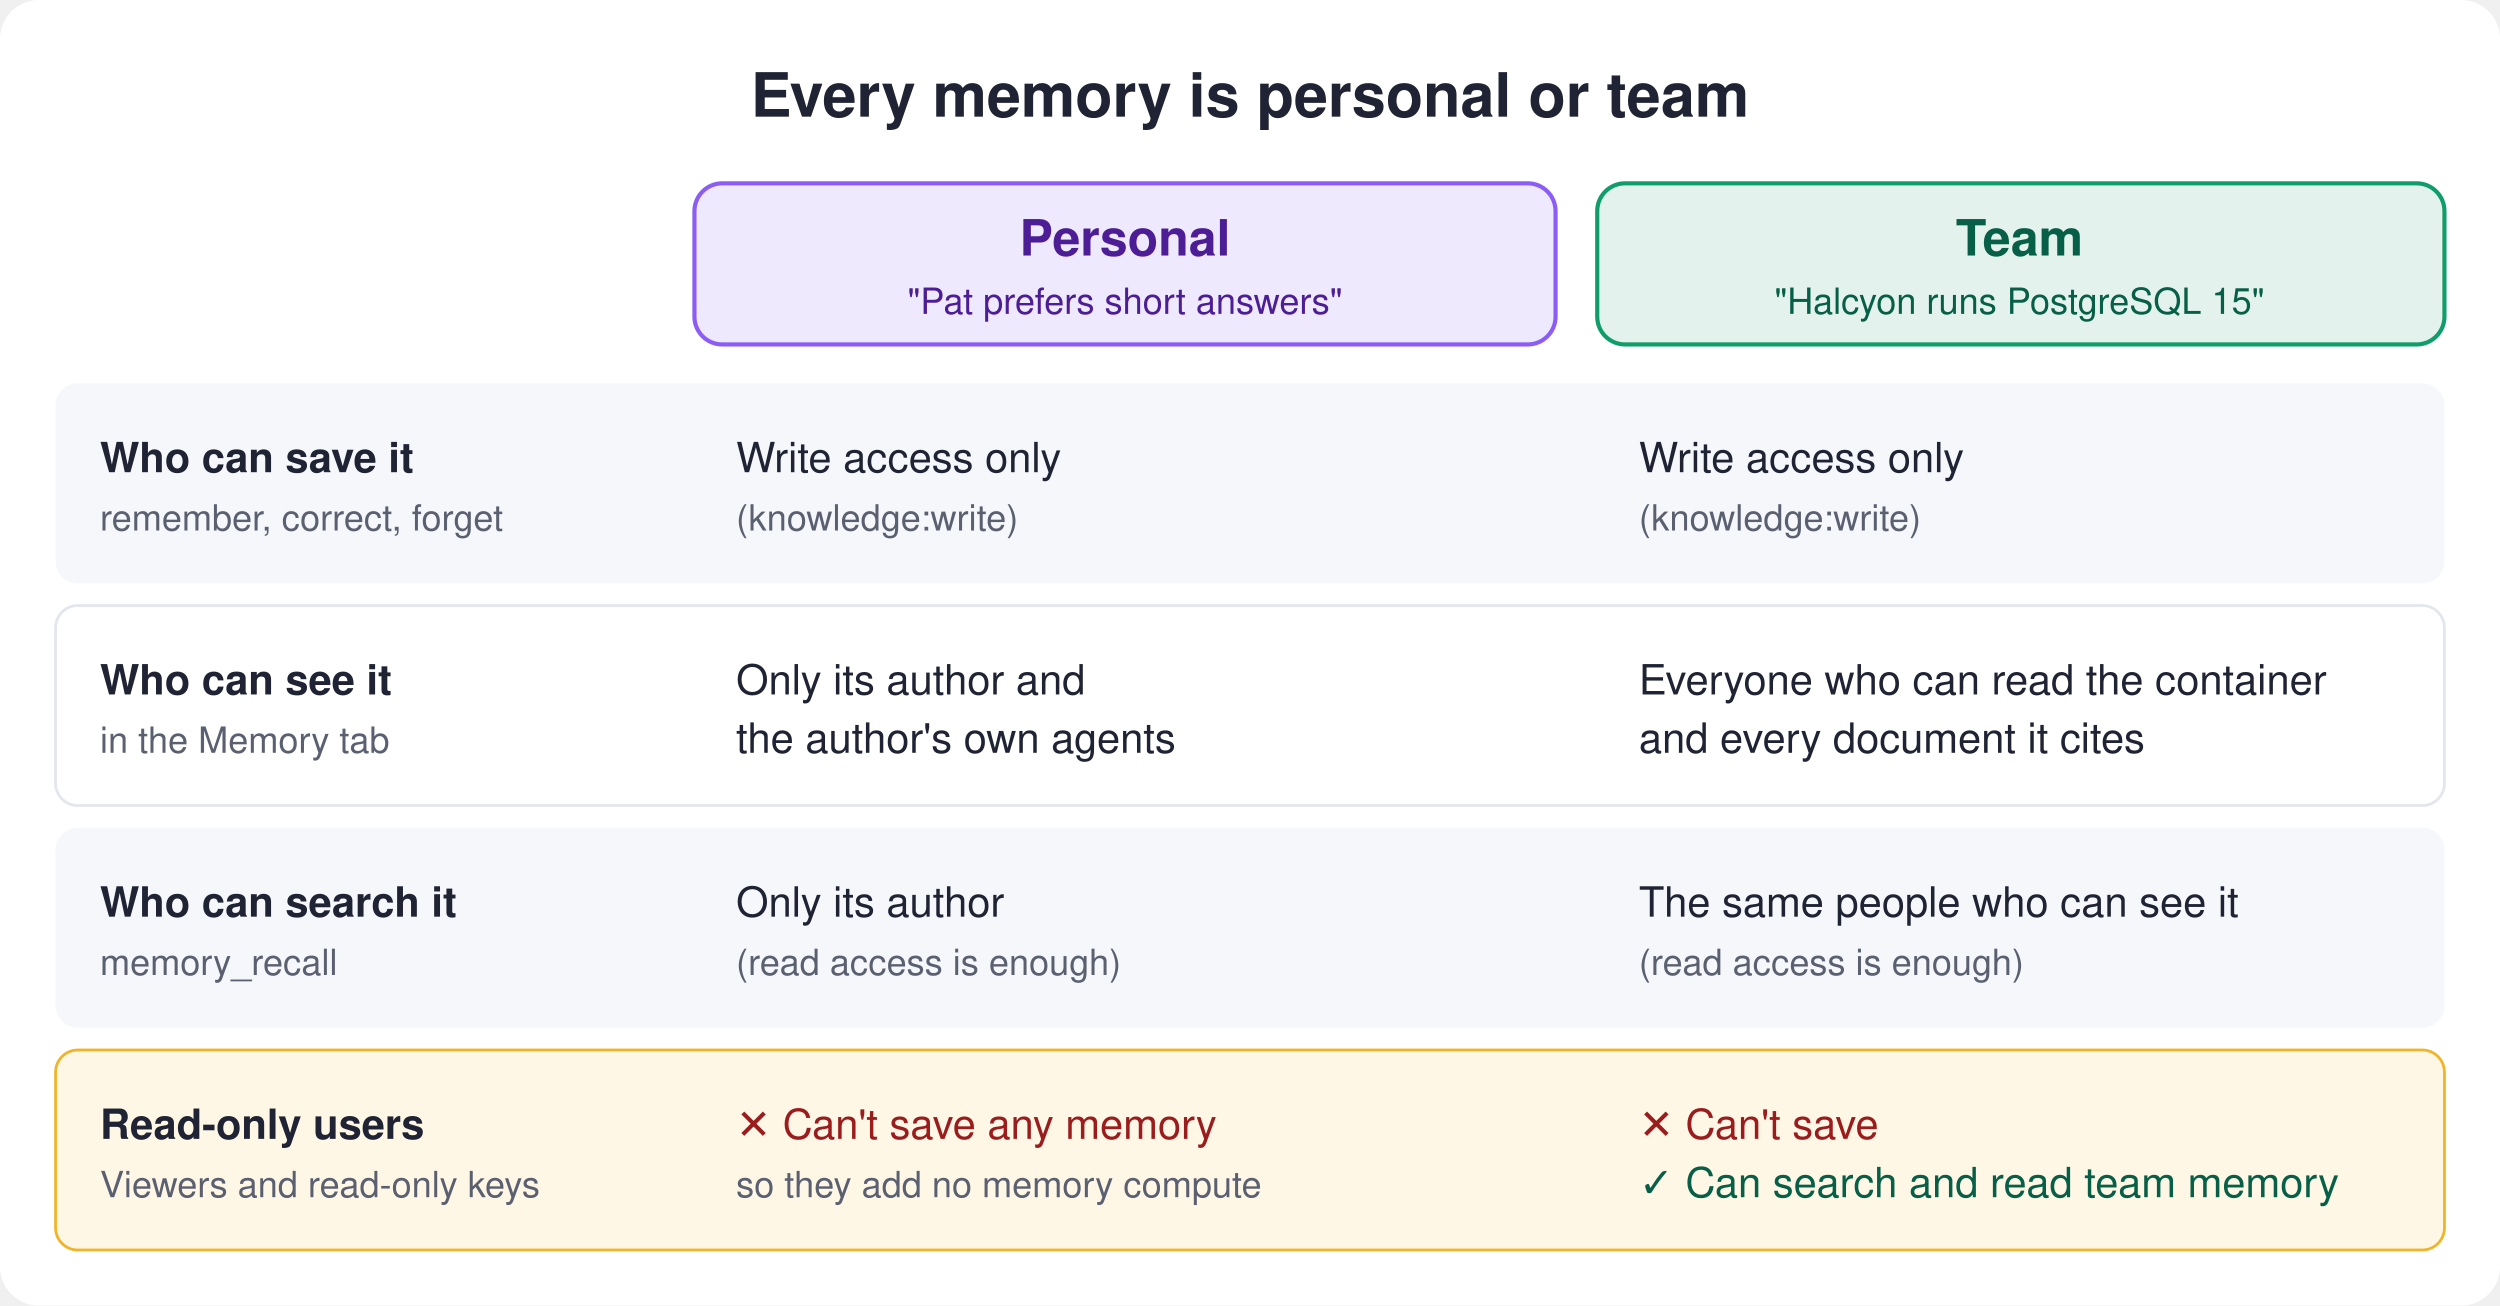
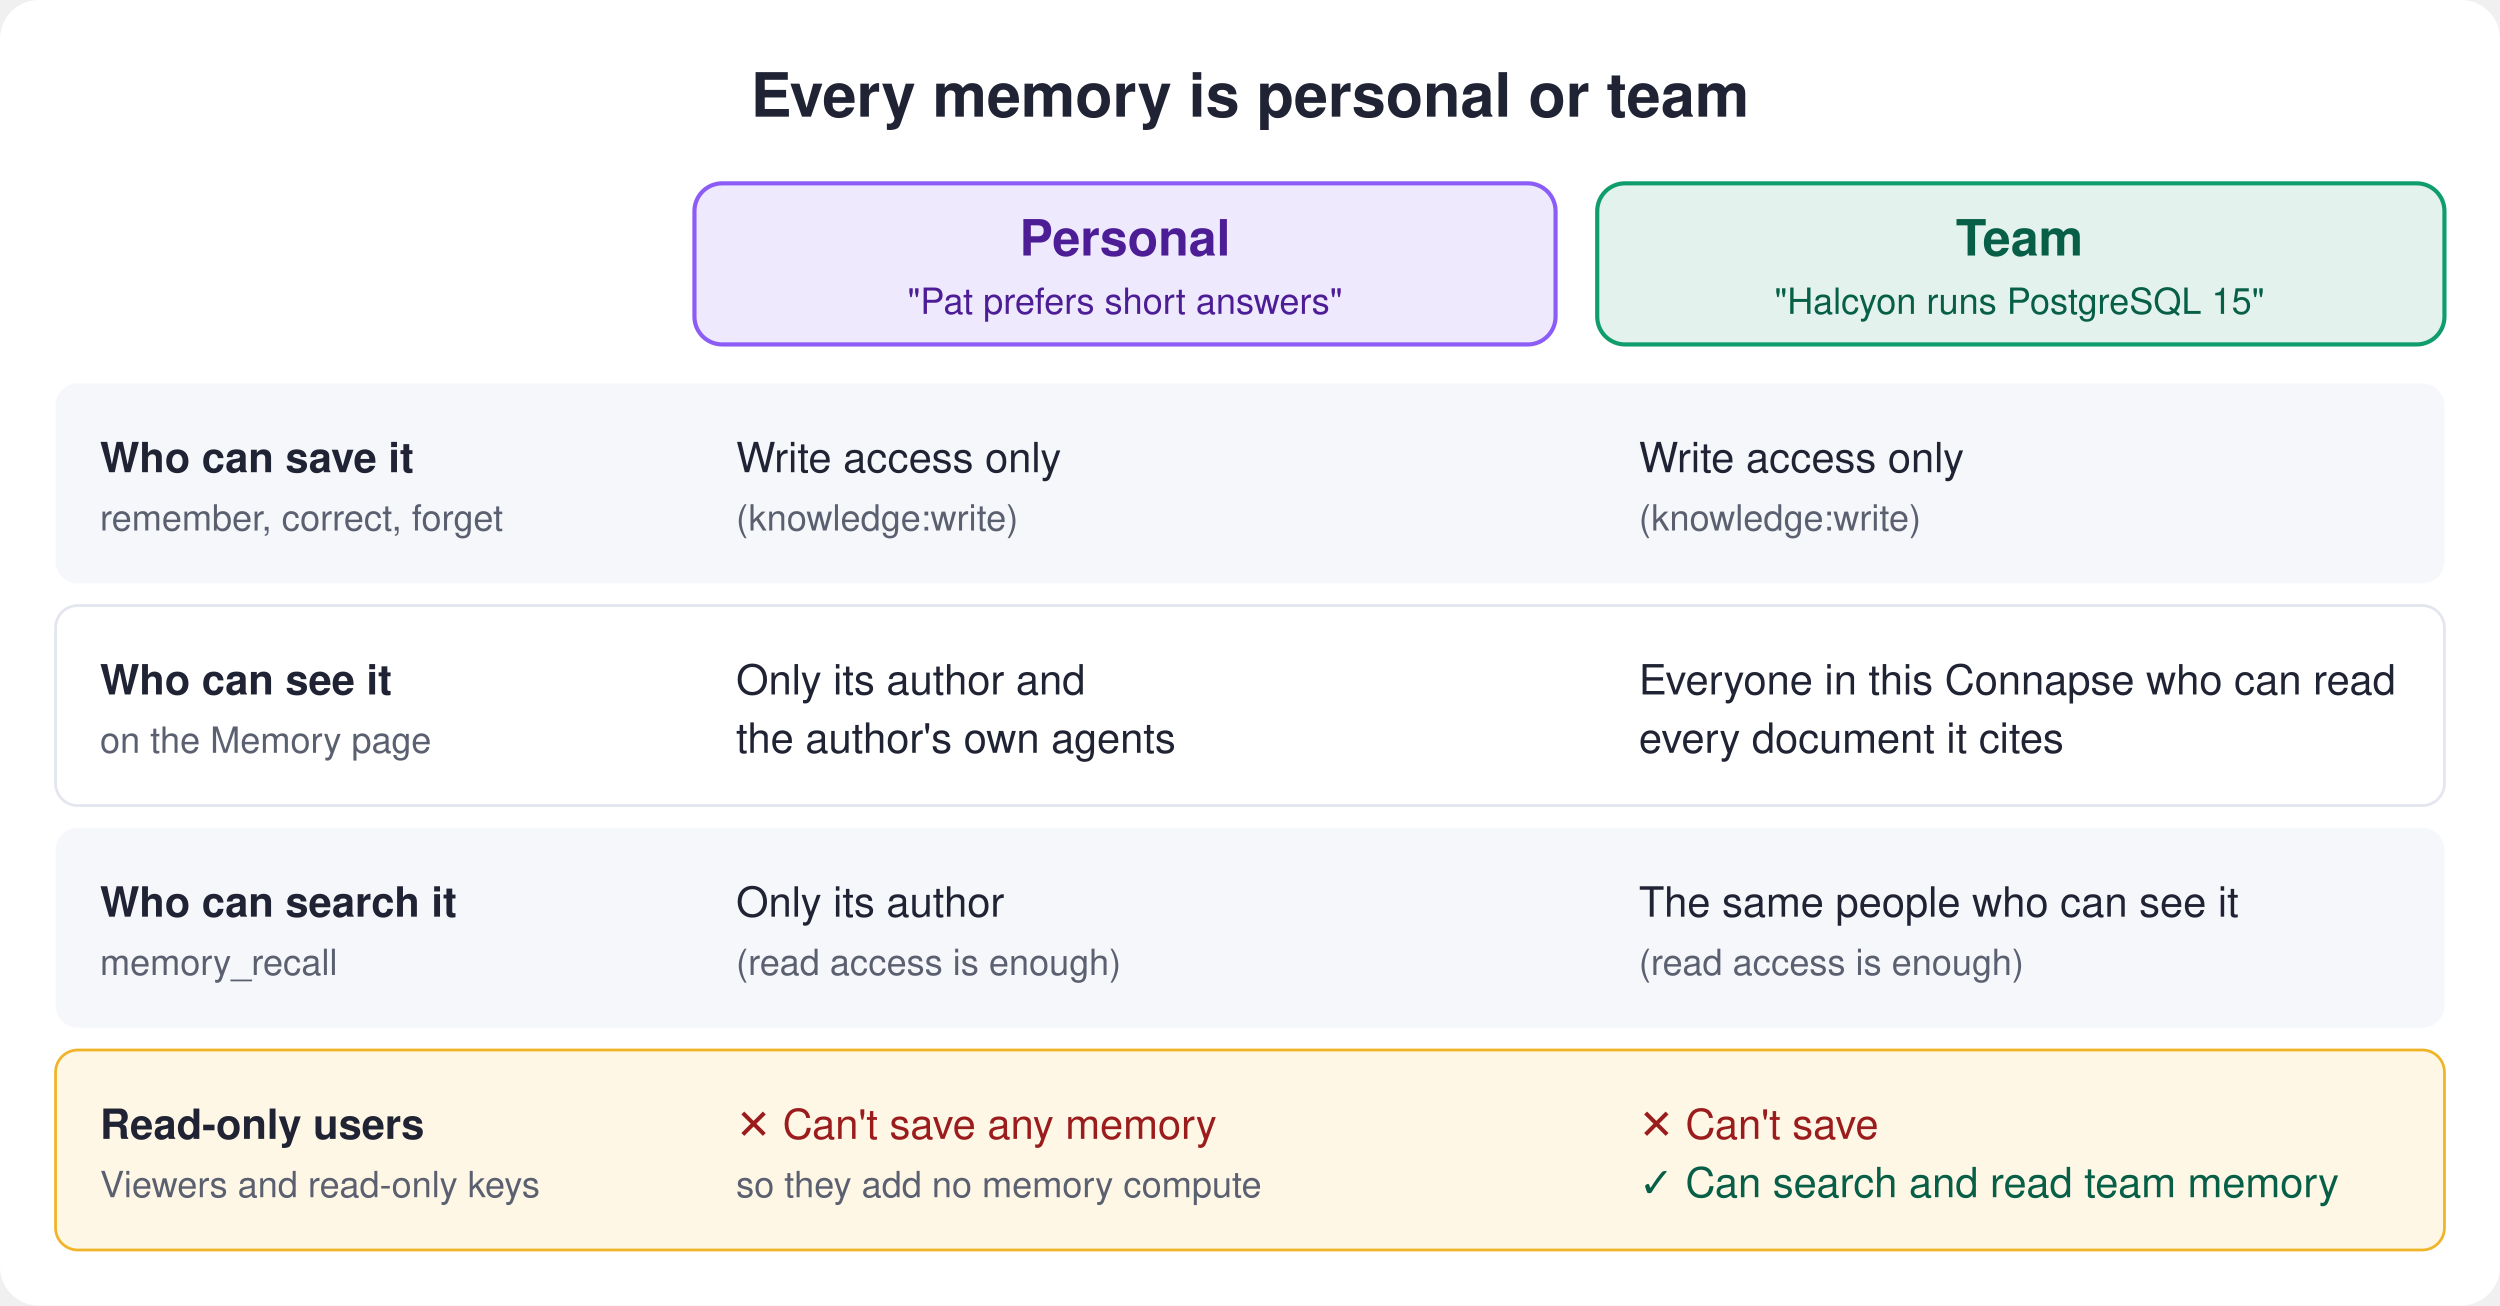
<svg xmlns="http://www.w3.org/2000/svg" width="900" height="470" viewBox="0 0 900 470" font-family="Segoe UI, Helvetica, Arial, sans-serif">
  <rect width="900" height="470" rx="14" fill="#ffffff" />
  <text x="450" y="42" text-anchor="middle" font-size="22" font-weight="600" fill="#1f2333">Every memory is personal or team</text>
  <rect x="250" y="66" width="310" height="58" rx="10" fill="#efe9fe" stroke="#8b5cf6" stroke-width="1.5" />
  <text x="405" y="92" text-anchor="middle" font-size="18" font-weight="600" fill="#4c1d95">Personal</text>
  <text x="405" y="113" text-anchor="middle" font-size="13" fill="#4c1d95">"Pat prefers short answers"</text>
  <rect x="575" y="66" width="305" height="58" rx="10" fill="#e3f2ec" stroke="#0f9d6b" stroke-width="1.5" />
  <text x="727" y="92" text-anchor="middle" font-size="18" font-weight="600" fill="#065f46">Team</text>
  <text x="727" y="113" text-anchor="middle" font-size="13" fill="#065f46">"Halcyon runs PostgreSQL 15"</text>
  <g font-size="15" fill="#1f2333">
    <rect x="20" y="138" width="860" height="72" rx="8" fill="#f6f7fb" />
    <text x="36" y="170" font-weight="600">Who can save it</text>
    <text x="36" y="191" font-size="13" fill="#5b6070">remember, correct, forget</text>
    <text x="265" y="170">Write access only</text>
    <text x="265" y="191" font-size="13" fill="#5b6070">(knowledge:write)</text>
    <text x="590" y="170">Write access only</text>
    <text x="590" y="191" font-size="13" fill="#5b6070">(knowledge:write)</text>
    <rect x="20" y="218" width="860" height="72" rx="8" fill="#ffffff" stroke="#e4e6ee" />
    <text x="36" y="250" font-weight="600">Who can see it</text>
-     <text x="36" y="271" font-size="13" fill="#5b6070">in the Memory tab</text>
+     <text x="36" y="271" font-size="13" fill="#5b6070">on the Memory page</text>
    <text x="265" y="250">Only its author and</text>
    <text x="265" y="271">the author's own agents</text>
-     <text x="590" y="250">Everyone who can read the container</text>
-     <text x="590" y="271">and every document it cites</text>
+     <text x="590" y="250">Everyone in this Connapse who can read</text>
+     <text x="590" y="271">every document it cites</text>
    <rect x="20" y="298" width="860" height="72" rx="8" fill="#f6f7fb" />
    <text x="36" y="330" font-weight="600">Who can search it</text>
    <text x="36" y="351" font-size="13" fill="#5b6070">memory_recall</text>
    <text x="265" y="330">Only its author</text>
    <text x="265" y="351" font-size="13" fill="#5b6070">(read access is enough)</text>
    <text x="590" y="330">The same people who can see it</text>
    <text x="590" y="351" font-size="13" fill="#5b6070">(read access is enough)</text>
    <rect x="20" y="378" width="860" height="72" rx="8" fill="#fff7e6" stroke="#f0b429" />
    <text x="36" y="410" font-weight="600">Read-only users</text>
    <text x="36" y="431" font-size="13" fill="#5b6070">Viewers and read-only keys</text>
    <text x="265" y="410" fill="#9b1c1c">✕ Can't save any memory</text>
    <text x="265" y="431" font-size="13" fill="#5b6070">so they add no memory compute</text>
    <text x="590" y="410" fill="#9b1c1c">✕ Can't save</text>
    <text x="590" y="431" fill="#065f46">✓ Can search and read team memory</text>
  </g>
</svg>
